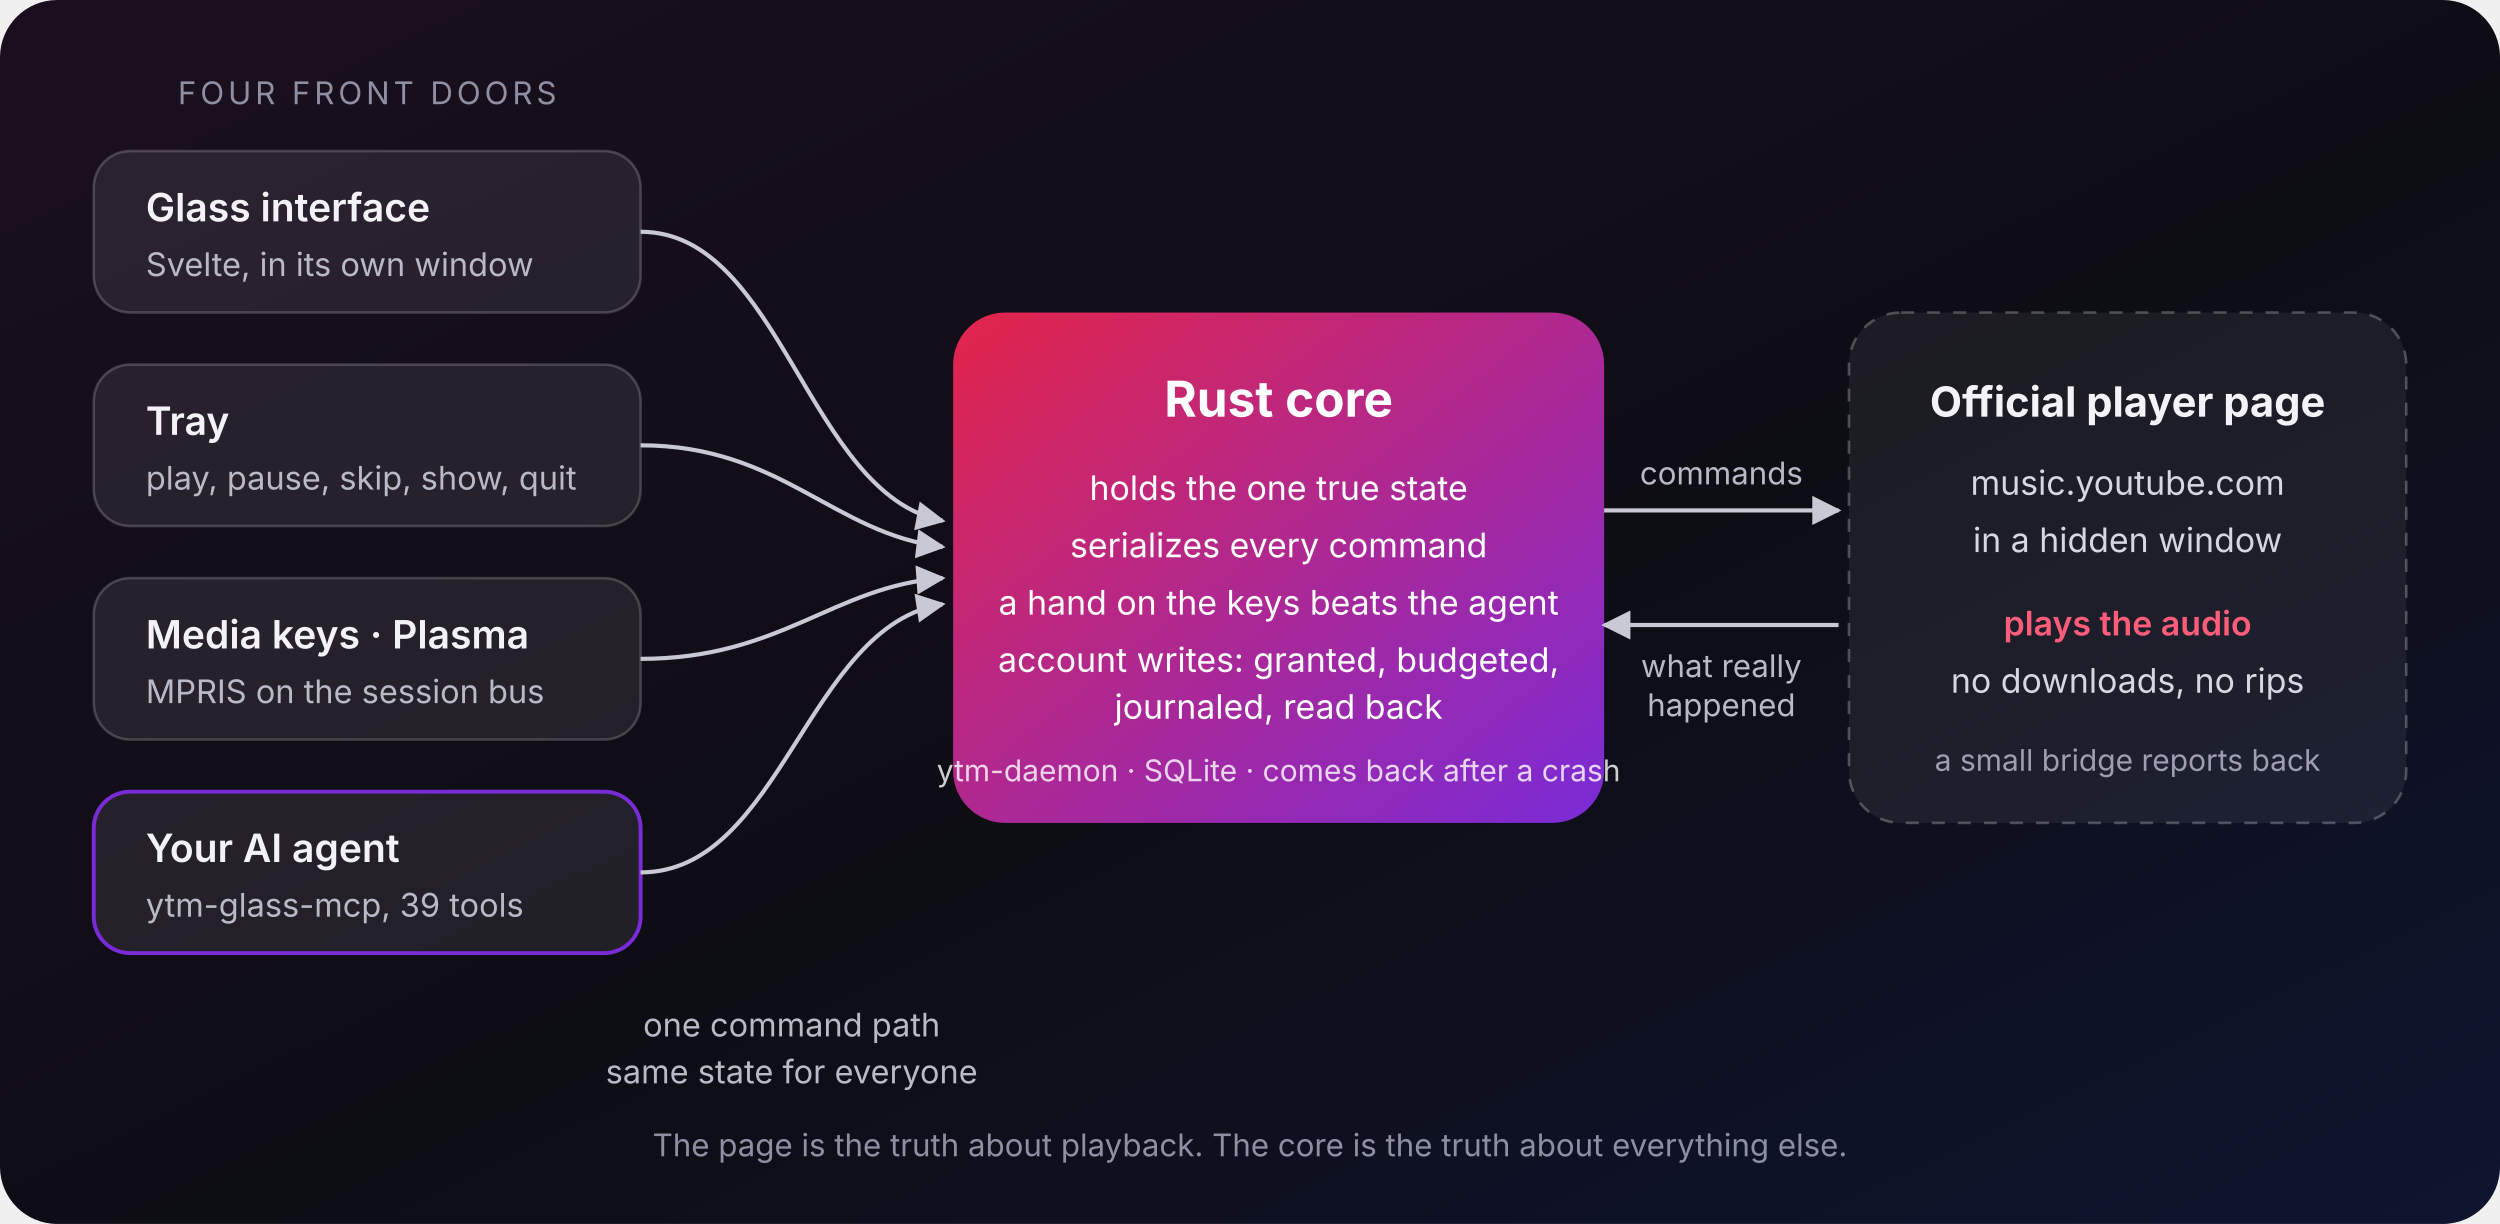
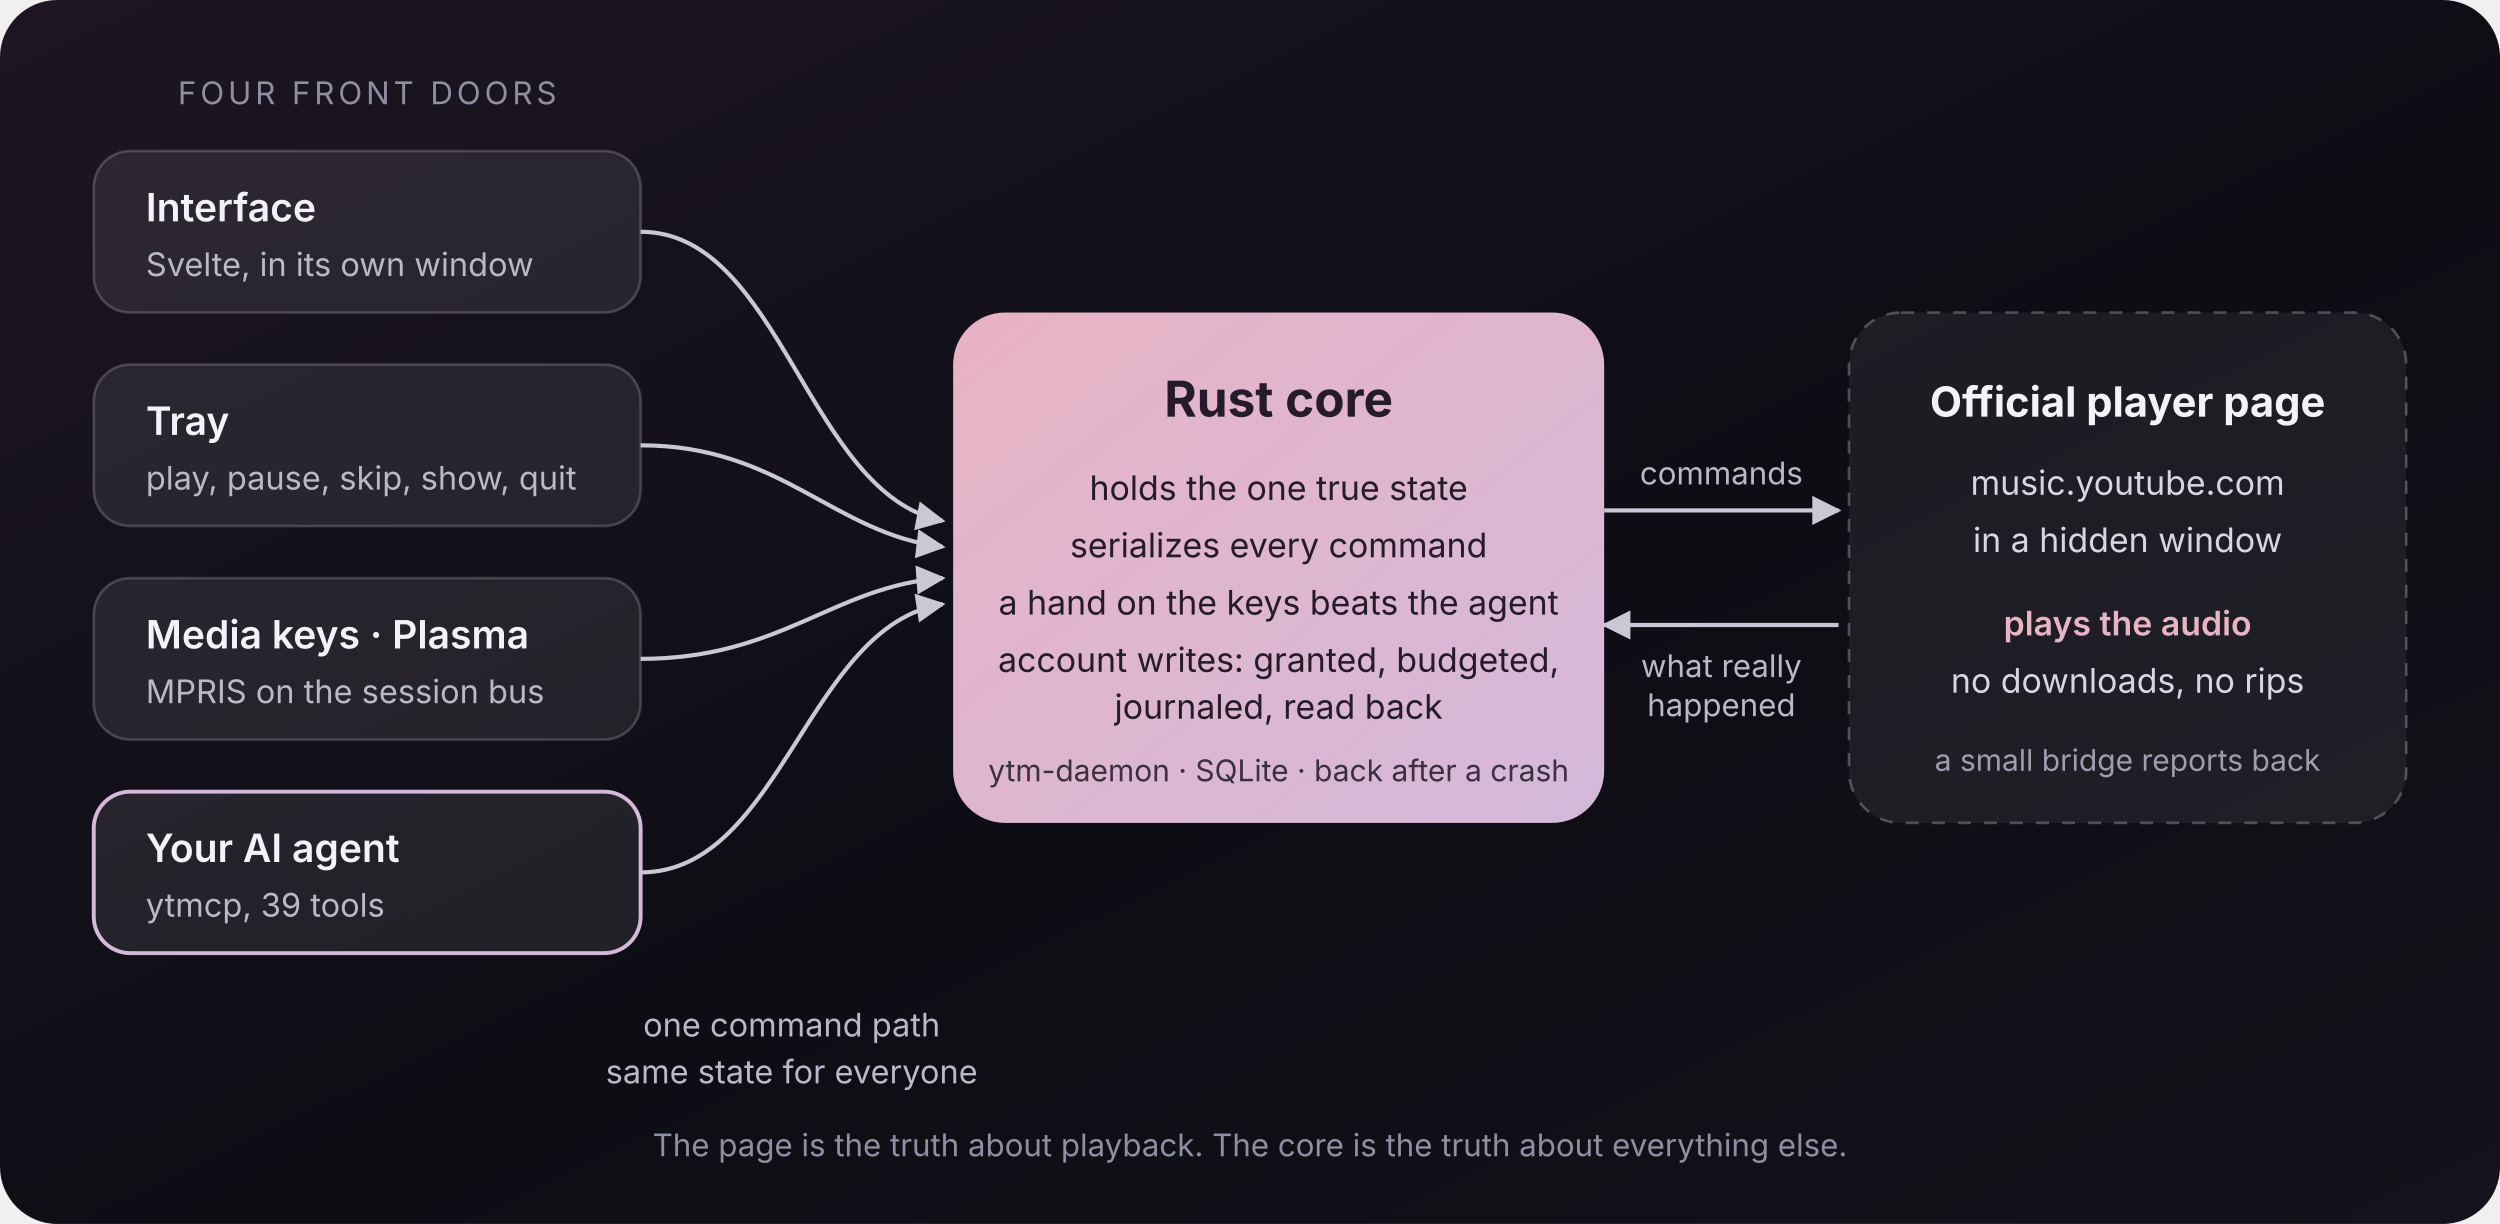
<svg xmlns="http://www.w3.org/2000/svg" viewBox="0 0 960 470" font-family="Inter, 'Segoe UI', Helvetica, Arial, sans-serif">
  <defs>
    <linearGradient id="bg" x1="0" y1="0" x2="1" y2="1">
-       <stop offset="0" stop-color="#1b0f1f" />
+       <stop offset="0" stop-color="#1d1622" />
      <stop offset="0.55" stop-color="#0d0d14" />
-       <stop offset="1" stop-color="#0f1530" />
+       <stop offset="1" stop-color="#14121a" />
    </linearGradient>
    <linearGradient id="core" x1="0" y1="0" x2="1" y2="1">
-       <stop offset="0" stop-color="#e3254a" />
-       <stop offset="1" stop-color="#7a2bd8" />
+       <stop offset="0" stop-color="#e8b3c3" />
+       <stop offset="1" stop-color="#d4b9db" />
    </linearGradient>
    <marker id="arrow" viewBox="0 0 10 10" refX="9" refY="5" markerWidth="7" markerHeight="7" orient="auto-start-reverse">
      <path d="M0 0 L10 5 L0 10 z" fill="#c9c9d6" />
    </marker>
  </defs>
  <rect width="960" height="470" rx="22" fill="url(#bg)" />
  <g font-size="15" fill="#f2f2f7">
    <rect x="36" y="58" width="210" height="62" rx="14" fill="#ffffff14" stroke="#ffffff30" />
-     <text x="56" y="85" font-weight="600">Glass interface</text>
+     <text x="56" y="85" font-weight="600">Interface</text>
    <text x="56" y="106" font-size="12.5" fill="#b9b9c8">Svelte, in its own window</text>
    <rect x="36" y="140" width="210" height="62" rx="14" fill="#ffffff14" stroke="#ffffff30" />
    <text x="56" y="167" font-weight="600">Tray</text>
    <text x="56" y="188" font-size="12.5" fill="#b9b9c8">play, pause, skip, show, quit</text>
    <rect x="36" y="222" width="210" height="62" rx="14" fill="#ffffff14" stroke="#ffffff30" />
    <text x="56" y="249" font-weight="600">Media keys · Plasma</text>
    <text x="56" y="270" font-size="12.5" fill="#b9b9c8">MPRIS on the session bus</text>
-     <rect x="36" y="304" width="210" height="62" rx="14" fill="#ffffff14" stroke="#7a2bd8" stroke-width="1.5" />
+     <rect x="36" y="304" width="210" height="62" rx="14" fill="#ffffff14" stroke="#d4b9db" stroke-width="1.5" />
    <text x="56" y="331" font-weight="600">Your AI agent</text>
-     <text x="56" y="352" font-size="12.5" fill="#b9b9c8">ytm-glass-mcp, 39 tools</text>
+     <text x="56" y="352" font-size="12.5" fill="#b9b9c8">ytmcp, 39 tools</text>
  </g>
  <text x="141" y="40" font-size="12" fill="#8f8fa3" text-anchor="middle" letter-spacing="1.5">FOUR FRONT DOORS</text>
  <g stroke="#c9c9d6" stroke-width="1.6" fill="none" marker-end="url(#arrow)">
    <path d="M246 89 C300 89 310 190 362 200" />
    <path d="M246 171 C300 171 320 205 362 210" />
    <path d="M246 253 C300 253 320 225 362 222" />
    <path d="M246 335 C300 335 310 240 362 232" />
  </g>
  <text x="304" y="398" font-size="12.5" fill="#b9b9c8" text-anchor="middle">one command path</text>
  <text x="304" y="416" font-size="12.5" fill="#b9b9c8" text-anchor="middle">same state for everyone</text>
  <rect x="366" y="120" width="250" height="196" rx="20" fill="url(#core)" />
-   <text x="491" y="160" font-size="19" font-weight="700" fill="#fff" text-anchor="middle">Rust core</text>
-   <g font-size="13" fill="#fff" text-anchor="middle">
+   <text x="491" y="160" font-size="19" font-weight="700" fill="#241c2a" text-anchor="middle">Rust core</text>
+   <g font-size="13" fill="#241c2a" text-anchor="middle">
    <text x="491" y="192">holds the one true state</text>
    <text x="491" y="214">serializes every command</text>
    <text x="491" y="236">a hand on the keys beats the agent</text>
    <text x="491" y="258">account writes: granted, budgeted,</text>
    <text x="491" y="276">journaled, read back</text>
-     <text x="491" y="300" font-size="11.5" fill="#ffffffcc">ytm-daemon · SQLite · comes back after a crash</text>
+     <text x="491" y="300" font-size="11.5" fill="#3a3040">ytm-daemon · SQLite · back after a crash</text>
  </g>
  <g stroke="#c9c9d6" stroke-width="1.6" fill="none">
    <path d="M616 196 L706 196" marker-end="url(#arrow)" />
    <path d="M706 240 L616 240" marker-end="url(#arrow)" />
  </g>
  <text x="661" y="186" font-size="12" fill="#b9b9c8" text-anchor="middle">commands</text>
  <text x="661" y="260" font-size="12" fill="#b9b9c8" text-anchor="middle">what really</text>
  <text x="661" y="275" font-size="12" fill="#b9b9c8" text-anchor="middle">happened</text>
  <rect x="710" y="120" width="214" height="196" rx="20" fill="#ffffff10" stroke="#ffffff40" stroke-dasharray="5 5" />
  <text x="817" y="160" font-size="16" font-weight="700" fill="#f2f2f7" text-anchor="middle">Official player page</text>
  <g font-size="13" fill="#d7d7e2" text-anchor="middle">
    <text x="817" y="190">music.youtube.com</text>
    <text x="817" y="212">in a hidden window</text>
-     <text x="817" y="244" fill="#ff5c7a" font-weight="600">plays the audio</text>
+     <text x="817" y="244" fill="#e8b3c3" font-weight="600">plays the audio</text>
    <text x="817" y="266">no downloads, no rips</text>
    <text x="817" y="296" font-size="11.5" fill="#9e9eb0">a small bridge reports back</text>
  </g>
  <text x="480" y="444" font-size="12" fill="#8f8fa3" text-anchor="middle">The page is the truth about playback. The core is the truth about everything else.</text>
</svg>
